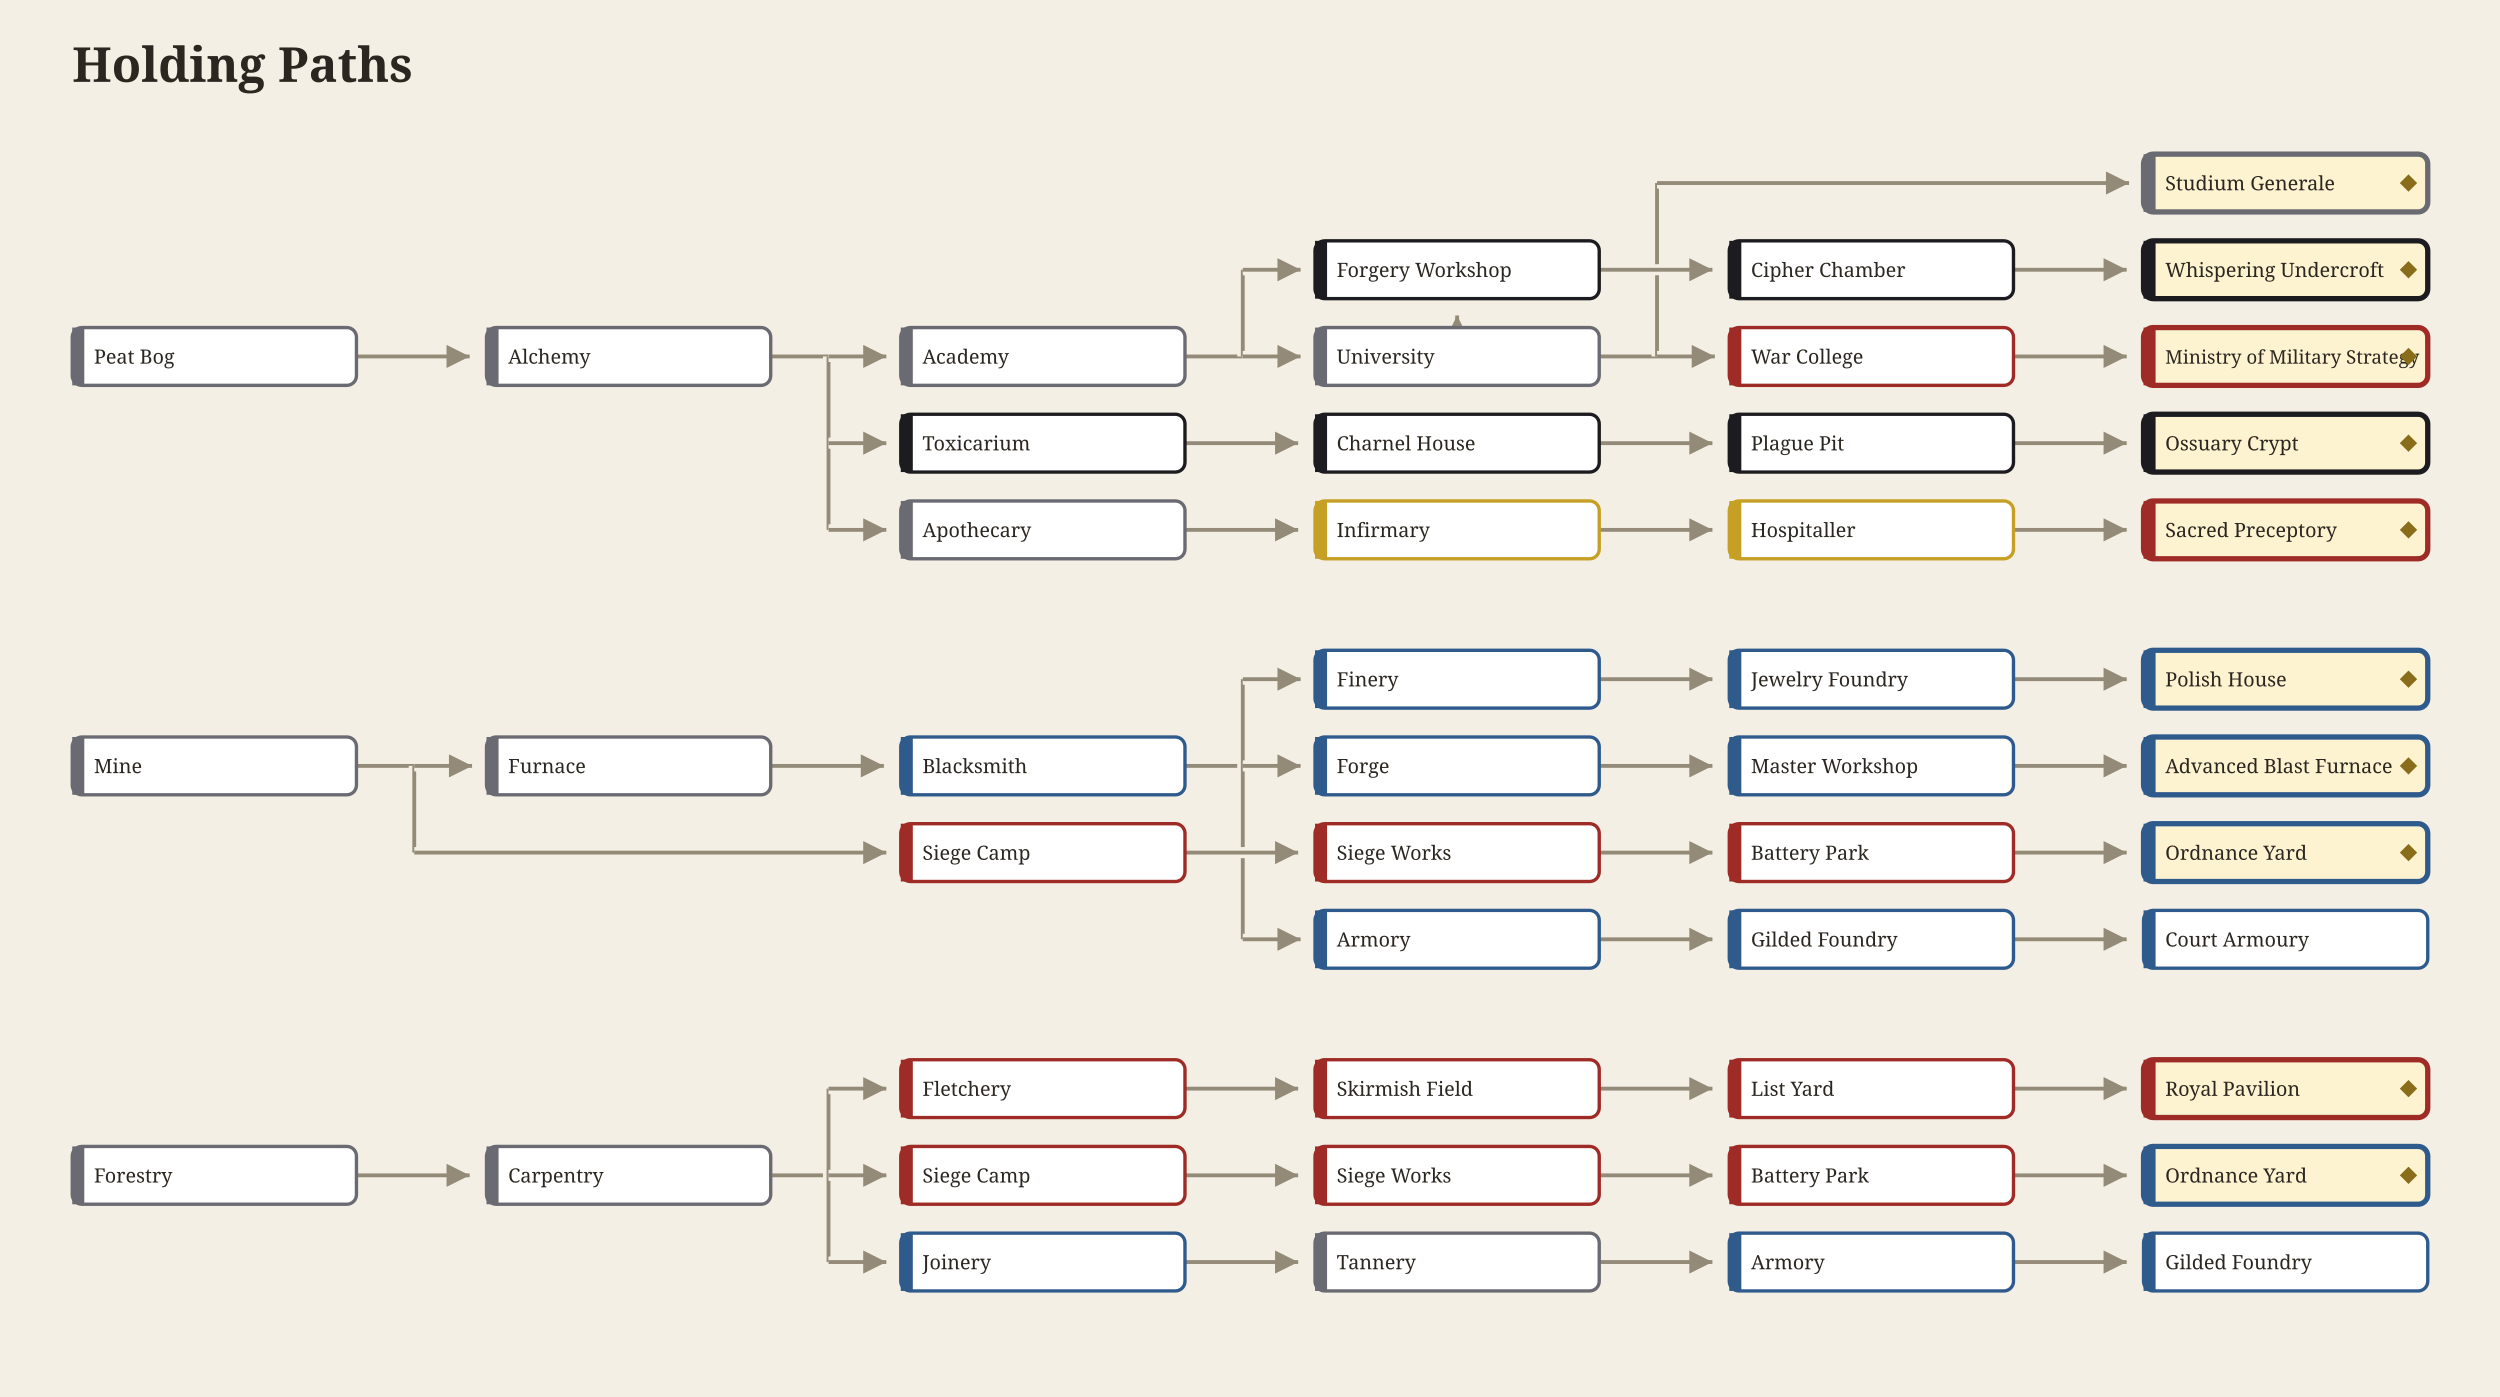
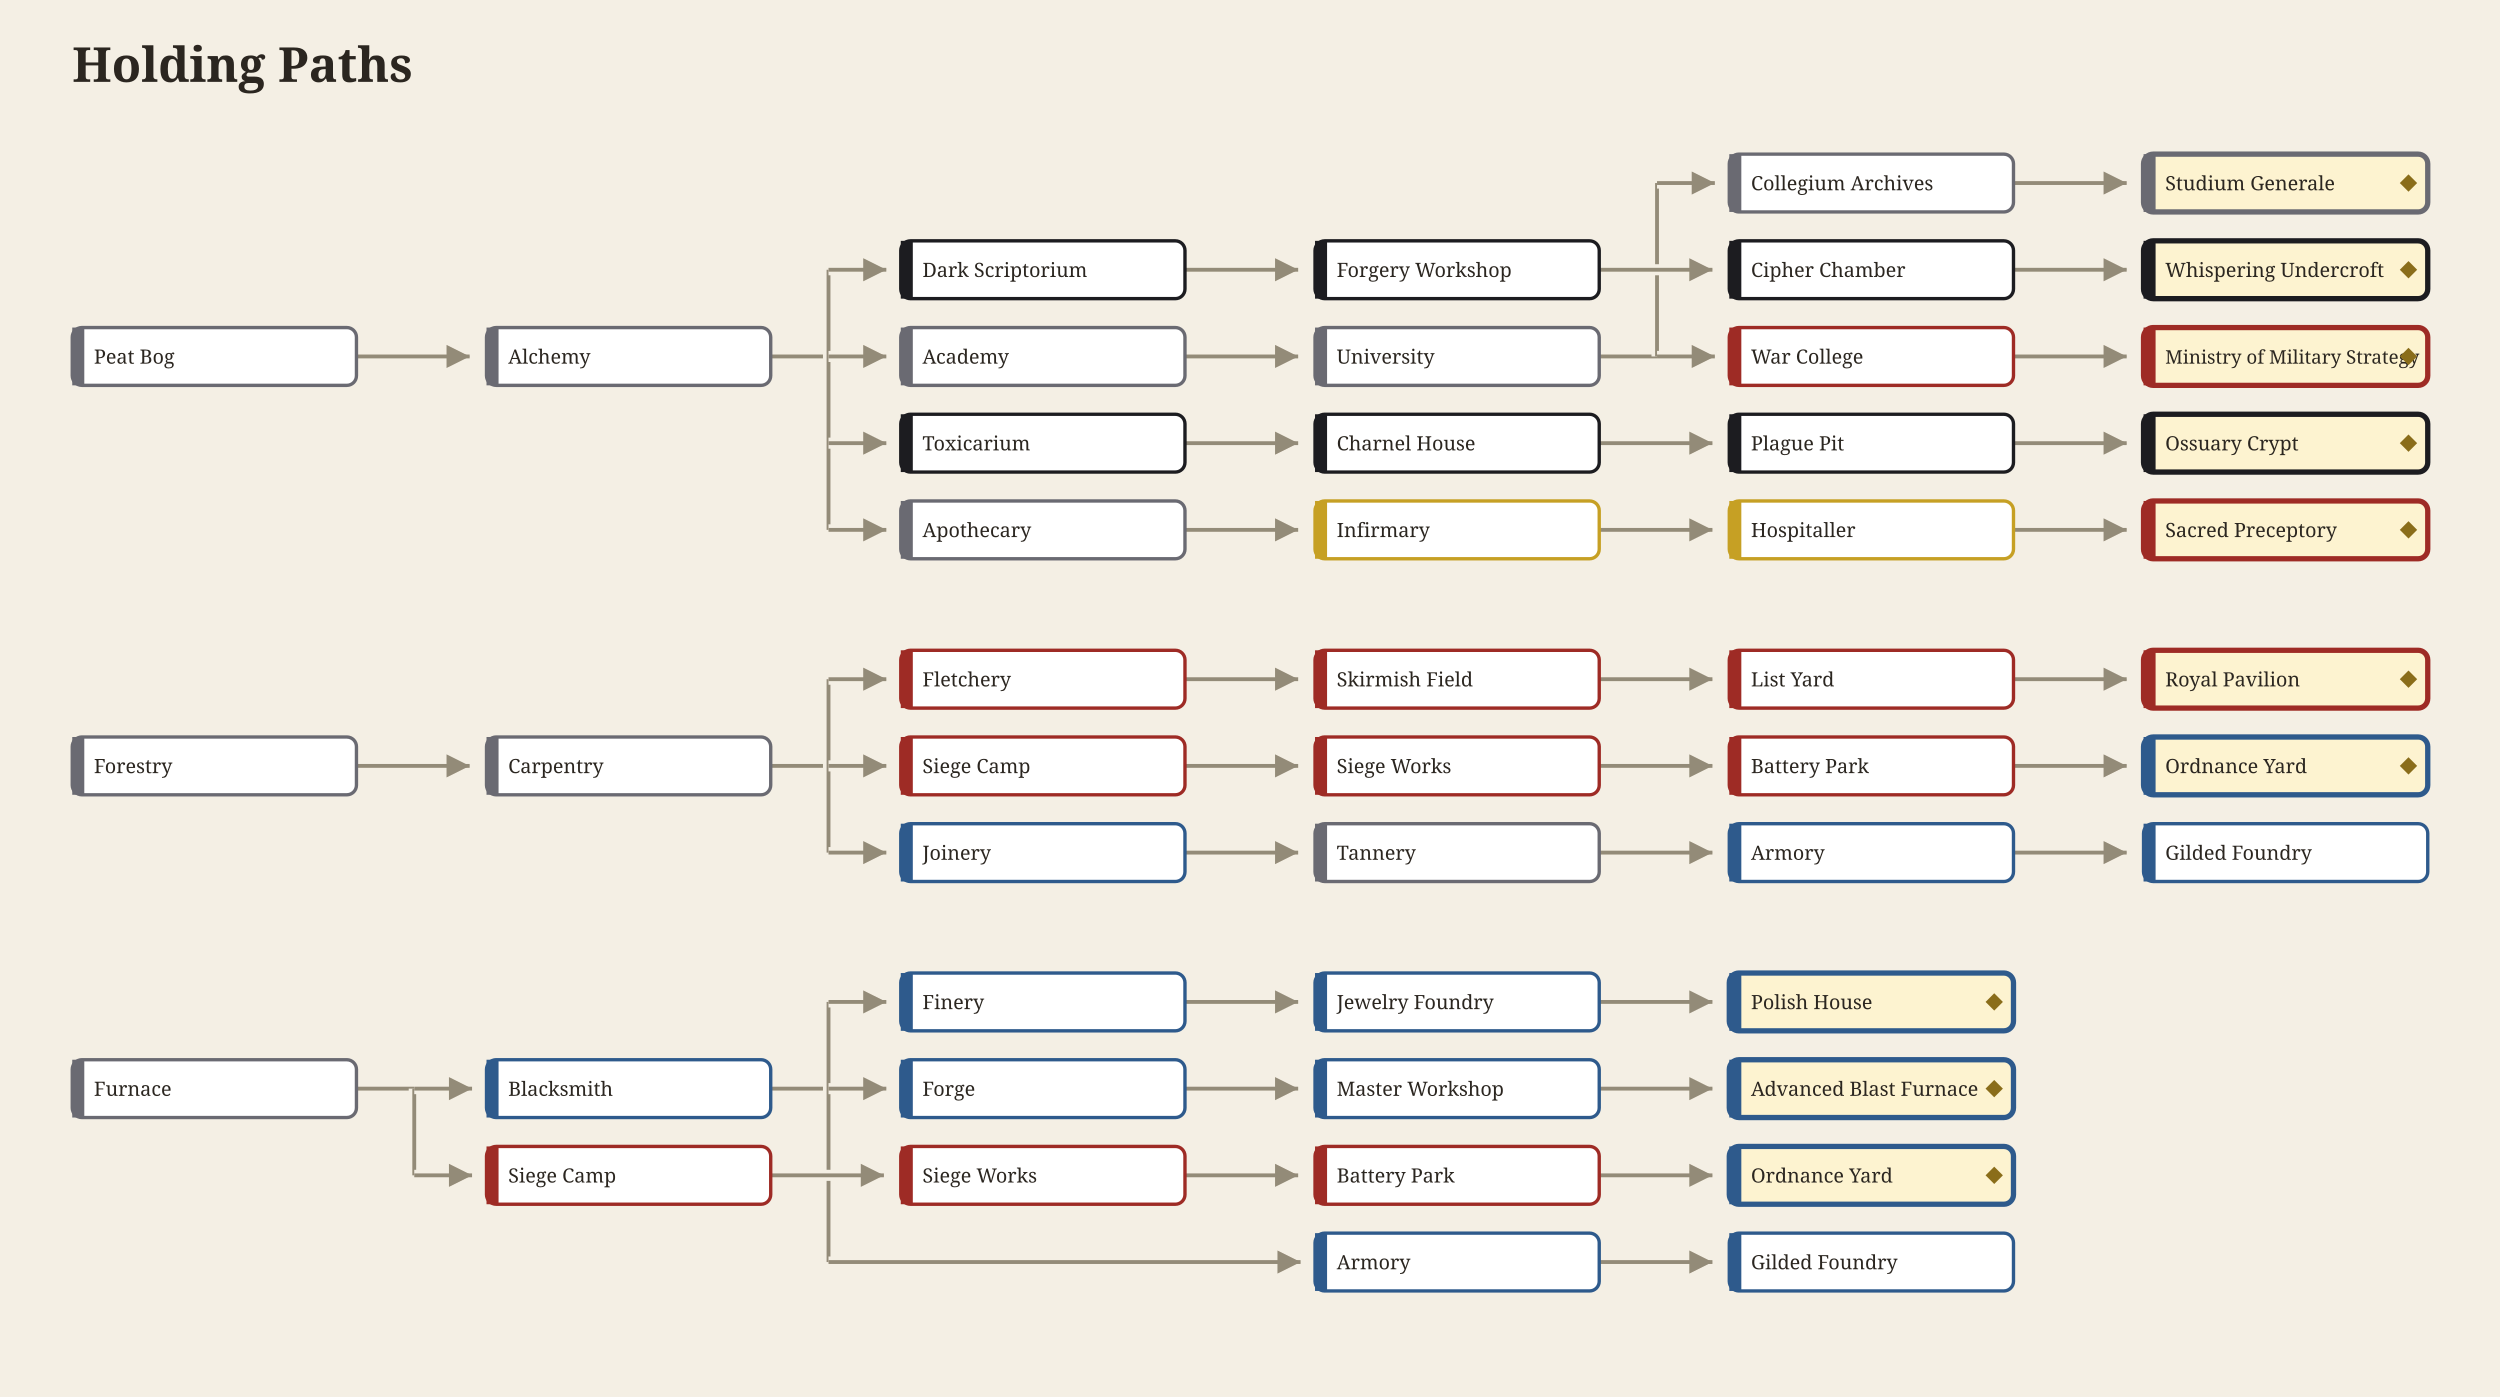
<svg xmlns="http://www.w3.org/2000/svg" width="1038" height="580" viewBox="0 0 1038 580" font-family="Georgia, serif">
  <rect width="1038" height="580" fill="#f4efe4" />
  <defs>
    <marker id="arw-2E5A8C" markerWidth="7" markerHeight="7" refX="6" refY="3" orient="auto">
      <path d="M0,0 L6,3 L0,6 Z" fill="#2E5A8C" />
    </marker>
    <marker id="arw-9E2B25" markerWidth="7" markerHeight="7" refX="6" refY="3" orient="auto">
      <path d="M0,0 L6,3 L0,6 Z" fill="#9E2B25" />
    </marker>
    <marker id="arw-1c9c8c" markerWidth="7" markerHeight="7" refX="6" refY="3" orient="auto">
      <path d="M0,0 L6,3 L0,6 Z" fill="#1c9c8c" />
    </marker>
    <marker id="arw-C6A024" markerWidth="7" markerHeight="7" refX="6" refY="3" orient="auto">
      <path d="M0,0 L6,3 L0,6 Z" fill="#C6A024" />
    </marker>
    <marker id="arw-6A3D8F" markerWidth="7" markerHeight="7" refX="6" refY="3" orient="auto">
      <path d="M0,0 L6,3 L0,6 Z" fill="#6A3D8F" />
    </marker>
    <marker id="arw-CC6A1A" markerWidth="7" markerHeight="7" refX="6" refY="3" orient="auto">
      <path d="M0,0 L6,3 L0,6 Z" fill="#CC6A1A" />
    </marker>
    <marker id="arw-3a7d3a" markerWidth="7" markerHeight="7" refX="6" refY="3" orient="auto">
      <path d="M0,0 L6,3 L0,6 Z" fill="#3a7d3a" />
    </marker>
    <marker id="arw-b5347a" markerWidth="7" markerHeight="7" refX="6" refY="3" orient="auto">
      <path d="M0,0 L6,3 L0,6 Z" fill="#b5347a" />
    </marker>
    <marker id="arw-2b6f9e" markerWidth="7" markerHeight="7" refX="6" refY="3" orient="auto">
      <path d="M0,0 L6,3 L0,6 Z" fill="#2b6f9e" />
    </marker>
    <marker id="arw-8a6d1a" markerWidth="7" markerHeight="7" refX="6" refY="3" orient="auto">
      <path d="M0,0 L6,3 L0,6 Z" fill="#8a6d1a" />
    </marker>
    <marker id="arw-5f5647" markerWidth="7" markerHeight="7" refX="6" refY="3" orient="auto">
      <path d="M0,0 L6,3 L0,6 Z" fill="#5f5647" />
    </marker>
    <marker id="arw-7a2ea0" markerWidth="7" markerHeight="7" refX="6" refY="3" orient="auto">
      <path d="M0,0 L6,3 L0,6 Z" fill="#7a2ea0" />
    </marker>
    <marker id="arw-0f8a7e" markerWidth="7" markerHeight="7" refX="6" refY="3" orient="auto">
      <path d="M0,0 L6,3 L0,6 Z" fill="#0f8a7e" />
    </marker>
    <marker id="arw-a83232" markerWidth="7" markerHeight="7" refX="6" refY="3" orient="auto">
      <path d="M0,0 L6,3 L0,6 Z" fill="#a83232" />
    </marker>
    <marker id="arw-8f8672" markerWidth="7" markerHeight="7" refX="6" refY="3" orient="auto">
      <path d="M0,0 L6,3 L0,6 Z" fill="#8f8672" />
    </marker>
  </defs>
  <text x="30" y="34" font-size="20" font-weight="bold" fill="#2b2620">Holding Paths</text>
  <path d="M148,148 L195,148" fill="none" stroke="#f4efe4" stroke-width="4.6" opacity="1" />
  <path d="M148,148 L195,148" fill="none" stroke="#8f8672" stroke-width="1.6" opacity="0.95" marker-end="url(#arw-8f8672)" />
  <path d="M320,148 L344,148" fill="none" stroke="#f4efe4" stroke-width="4.6" opacity="1" />
  <path d="M320,148 L344,148" fill="none" stroke="#8f8672" stroke-width="1.6" opacity="0.95" />
-   <path d="M344,148 L344,220" fill="none" stroke="#f4efe4" stroke-width="4.6" opacity="1" />
-   <path d="M344,148 L344,220" fill="none" stroke="#8f8672" stroke-width="1.6" opacity="0.95" />
+   <path d="M344,112 L344,220" fill="none" stroke="#f4efe4" stroke-width="4.6" opacity="1" />
+   <path d="M344,112 L344,220" fill="none" stroke="#8f8672" stroke-width="1.6" opacity="0.95" />
  <path d="M344,148 L368,148" fill="none" stroke="#f4efe4" stroke-width="4.6" opacity="1" />
  <path d="M344,148 L368,148" fill="none" stroke="#8f8672" stroke-width="1.6" opacity="0.95" marker-end="url(#arw-8f8672)" />
  <path d="M344,220 L368,220" fill="none" stroke="#f4efe4" stroke-width="4.6" opacity="1" />
  <path d="M344,220 L368,220" fill="none" stroke="#8f8672" stroke-width="1.6" opacity="0.95" marker-end="url(#arw-8f8672)" />
+   <path d="M344,112 L368,112" fill="none" stroke="#f4efe4" stroke-width="4.6" opacity="1" />
+   <path d="M344,112 L368,112" fill="none" stroke="#8f8672" stroke-width="1.6" opacity="0.95" marker-end="url(#arw-8f8672)" />
  <path d="M344,184 L368,184" fill="none" stroke="#f4efe4" stroke-width="4.6" opacity="1" />
  <path d="M344,184 L368,184" fill="none" stroke="#8f8672" stroke-width="1.6" opacity="0.95" marker-end="url(#arw-8f8672)" />
-   <path d="M492,148 L516,148" fill="none" stroke="#f4efe4" stroke-width="4.6" opacity="1" />
-   <path d="M492,148 L516,148" fill="none" stroke="#8f8672" stroke-width="1.6" opacity="0.95" />
-   <path d="M516,112 L516,148" fill="none" stroke="#f4efe4" stroke-width="4.6" opacity="1" />
-   <path d="M516,112 L516,148" fill="none" stroke="#8f8672" stroke-width="1.6" opacity="0.95" />
-   <path d="M516,148 L540,148" fill="none" stroke="#f4efe4" stroke-width="4.6" opacity="1" />
-   <path d="M516,148 L540,148" fill="none" stroke="#8f8672" stroke-width="1.6" opacity="0.95" marker-end="url(#arw-8f8672)" />
-   <path d="M516,112 L540,112" fill="none" stroke="#f4efe4" stroke-width="4.6" opacity="1" />
-   <path d="M516,112 L540,112" fill="none" stroke="#8f8672" stroke-width="1.6" opacity="0.95" marker-end="url(#arw-8f8672)" />
+   <path d="M492,148 L539,148" fill="none" stroke="#f4efe4" stroke-width="4.6" opacity="1" />
+   <path d="M492,148 L539,148" fill="none" stroke="#8f8672" stroke-width="1.6" opacity="0.95" marker-end="url(#arw-8f8672)" />
  <path d="M492,184 L539,184" fill="none" stroke="#f4efe4" stroke-width="4.6" opacity="1" />
  <path d="M492,184 L539,184" fill="none" stroke="#8f8672" stroke-width="1.6" opacity="0.95" marker-end="url(#arw-8f8672)" />
  <path d="M492,220 L539,220" fill="none" stroke="#f4efe4" stroke-width="4.6" opacity="1" />
  <path d="M492,220 L539,220" fill="none" stroke="#8f8672" stroke-width="1.6" opacity="0.95" marker-end="url(#arw-8f8672)" />
+   <path d="M492,112 L539,112" fill="none" stroke="#f4efe4" stroke-width="4.6" opacity="1" />
+   <path d="M492,112 L539,112" fill="none" stroke="#8f8672" stroke-width="1.6" opacity="0.95" marker-end="url(#arw-8f8672)" />
  <path d="M664,148 L688,148" fill="none" stroke="#f4efe4" stroke-width="4.6" opacity="1" />
  <path d="M664,148 L688,148" fill="none" stroke="#8f8672" stroke-width="1.6" opacity="0.95" />
  <path d="M688,76 L688,148" fill="none" stroke="#f4efe4" stroke-width="4.6" opacity="1" />
  <path d="M688,76 L688,148" fill="none" stroke="#8f8672" stroke-width="1.6" opacity="0.95" />
+   <path d="M688,76 L712,76" fill="none" stroke="#f4efe4" stroke-width="4.6" opacity="1" />
+   <path d="M688,76 L712,76" fill="none" stroke="#8f8672" stroke-width="1.6" opacity="0.95" marker-end="url(#arw-8f8672)" />
  <path d="M688,148 L712,148" fill="none" stroke="#f4efe4" stroke-width="4.6" opacity="1" />
  <path d="M688,148 L712,148" fill="none" stroke="#8f8672" stroke-width="1.6" opacity="0.95" marker-end="url(#arw-8f8672)" />
-   <path d="M688,76 L884,76" fill="none" stroke="#f4efe4" stroke-width="4.6" opacity="1" />
-   <path d="M688,76 L884,76" fill="none" stroke="#8f8672" stroke-width="1.6" opacity="0.95" marker-end="url(#arw-8f8672)" />
  <path d="M664,184 L711,184" fill="none" stroke="#f4efe4" stroke-width="4.6" opacity="1" />
  <path d="M664,184 L711,184" fill="none" stroke="#8f8672" stroke-width="1.6" opacity="0.95" marker-end="url(#arw-8f8672)" />
  <path d="M664,220 L711,220" fill="none" stroke="#f4efe4" stroke-width="4.6" opacity="1" />
  <path d="M664,220 L711,220" fill="none" stroke="#8f8672" stroke-width="1.6" opacity="0.95" marker-end="url(#arw-8f8672)" />
  <path d="M664,112 L711,112" fill="none" stroke="#f4efe4" stroke-width="4.6" opacity="1" />
  <path d="M664,112 L711,112" fill="none" stroke="#8f8672" stroke-width="1.6" opacity="0.95" marker-end="url(#arw-8f8672)" />
  <path d="M836,148 L883,148" fill="none" stroke="#f4efe4" stroke-width="4.6" opacity="1" />
  <path d="M836,148 L883,148" fill="none" stroke="#8f8672" stroke-width="1.6" opacity="0.95" marker-end="url(#arw-8f8672)" />
  <path d="M836,184 L883,184" fill="none" stroke="#f4efe4" stroke-width="4.6" opacity="1" />
  <path d="M836,184 L883,184" fill="none" stroke="#8f8672" stroke-width="1.6" opacity="0.95" marker-end="url(#arw-8f8672)" />
  <path d="M836,220 L883,220" fill="none" stroke="#f4efe4" stroke-width="4.6" opacity="1" />
  <path d="M836,220 L883,220" fill="none" stroke="#8f8672" stroke-width="1.6" opacity="0.95" marker-end="url(#arw-8f8672)" />
+   <path d="M836,76 L883,76" fill="none" stroke="#f4efe4" stroke-width="4.6" opacity="1" />
+   <path d="M836,76 L883,76" fill="none" stroke="#8f8672" stroke-width="1.6" opacity="0.95" marker-end="url(#arw-8f8672)" />
  <path d="M836,112 L883,112" fill="none" stroke="#f4efe4" stroke-width="4.6" opacity="1" />
  <path d="M836,112 L883,112" fill="none" stroke="#8f8672" stroke-width="1.6" opacity="0.95" marker-end="url(#arw-8f8672)" />
-   <path d="M605,136 L605,131" fill="none" stroke="#f4efe4" stroke-width="4.6" opacity="1" />
-   <path d="M605,136 L605,131" fill="none" stroke="#8f8672" stroke-width="1.6" opacity="0.95" marker-end="url(#arw-8f8672)" />
  <rect x="30" y="136" width="118" height="24" rx="4" fill="#ffffff" stroke="#6a6a72" stroke-width="1.4" />
  <rect x="30" y="136" width="5" height="24" fill="#6a6a72" />
  <text x="39" y="151" font-size="8.2" fill="#2b2620">Peat Bog</text>
  <rect x="202" y="136" width="118" height="24" rx="4" fill="#ffffff" stroke="#6a6a72" stroke-width="1.4" />
  <rect x="202" y="136" width="5" height="24" fill="#6a6a72" />
  <text x="211" y="151" font-size="8.2" fill="#2b2620">Alchemy</text>
  <rect x="374" y="136" width="118" height="24" rx="4" fill="#ffffff" stroke="#6a6a72" stroke-width="1.4" />
  <rect x="374" y="136" width="5" height="24" fill="#6a6a72" />
  <text x="383" y="151" font-size="8.2" fill="#2b2620">Academy</text>
  <rect x="374" y="172" width="118" height="24" rx="4" fill="#ffffff" stroke="#1c1c20" stroke-width="1.4" />
  <rect x="374" y="172" width="5" height="24" fill="#1c1c20" />
  <text x="383" y="187" font-size="8.2" fill="#2b2620">Toxicarium</text>
  <rect x="374" y="208" width="118" height="24" rx="4" fill="#ffffff" stroke="#6a6a72" stroke-width="1.4" />
  <rect x="374" y="208" width="5" height="24" fill="#6a6a72" />
  <text x="383" y="223" font-size="8.2" fill="#2b2620">Apothecary</text>
+   <rect x="374" y="100" width="118" height="24" rx="4" fill="#ffffff" stroke="#1c1c20" stroke-width="1.4" />
+   <rect x="374" y="100" width="5" height="24" fill="#1c1c20" />
+   <text x="383" y="115" font-size="8.2" fill="#2b2620">Dark Scriptorium</text>
  <rect x="546" y="136" width="118" height="24" rx="4" fill="#ffffff" stroke="#6a6a72" stroke-width="1.4" />
  <rect x="546" y="136" width="5" height="24" fill="#6a6a72" />
  <text x="555" y="151" font-size="8.2" fill="#2b2620">University</text>
  <rect x="546" y="172" width="118" height="24" rx="4" fill="#ffffff" stroke="#1c1c20" stroke-width="1.4" />
  <rect x="546" y="172" width="5" height="24" fill="#1c1c20" />
  <text x="555" y="187" font-size="8.2" fill="#2b2620">Charnel House</text>
  <rect x="546" y="208" width="118" height="24" rx="4" fill="#ffffff" stroke="#C6A024" stroke-width="1.4" />
  <rect x="546" y="208" width="5" height="24" fill="#C6A024" />
  <text x="555" y="223" font-size="8.2" fill="#2b2620">Infirmary</text>
  <rect x="546" y="100" width="118" height="24" rx="4" fill="#ffffff" stroke="#1c1c20" stroke-width="1.4" />
  <rect x="546" y="100" width="5" height="24" fill="#1c1c20" />
  <text x="555" y="115" font-size="8.2" fill="#2b2620">Forgery Workshop</text>
  <rect x="718" y="136" width="118" height="24" rx="4" fill="#ffffff" stroke="#9E2B25" stroke-width="1.4" />
  <rect x="718" y="136" width="5" height="24" fill="#9E2B25" />
  <text x="727" y="151" font-size="8.2" fill="#2b2620">War College</text>
  <rect x="718" y="172" width="118" height="24" rx="4" fill="#ffffff" stroke="#1c1c20" stroke-width="1.4" />
  <rect x="718" y="172" width="5" height="24" fill="#1c1c20" />
  <text x="727" y="187" font-size="8.2" fill="#2b2620">Plague Pit</text>
  <rect x="718" y="208" width="118" height="24" rx="4" fill="#ffffff" stroke="#C6A024" stroke-width="1.4" />
  <rect x="718" y="208" width="5" height="24" fill="#C6A024" />
  <text x="727" y="223" font-size="8.2" fill="#2b2620">Hospitaller</text>
+   <rect x="718" y="64" width="118" height="24" rx="4" fill="#ffffff" stroke="#6a6a72" stroke-width="1.4" />
+   <rect x="718" y="64" width="5" height="24" fill="#6a6a72" />
+   <text x="727" y="79" font-size="8.2" fill="#2b2620">Collegium Archives</text>
  <rect x="718" y="100" width="118" height="24" rx="4" fill="#ffffff" stroke="#1c1c20" stroke-width="1.4" />
  <rect x="718" y="100" width="5" height="24" fill="#1c1c20" />
  <text x="727" y="115" font-size="8.2" fill="#2b2620">Cipher Chamber</text>
  <rect x="890" y="136" width="118" height="24" rx="4" fill="#fdf3d0" stroke="#9E2B25" stroke-width="2.2" />
  <rect x="890" y="136" width="5" height="24" fill="#9E2B25" />
  <text x="899" y="151" font-size="7.8" fill="#2b2620">Ministry of Military Strategy</text>
  <polygon points="1000.0,144.4 1003.6,148.0 1000.0,151.6 996.4,148.0" fill="#8a6d1a" />
  <rect x="890" y="172" width="118" height="24" rx="4" fill="#fdf3d0" stroke="#1c1c20" stroke-width="2.2" />
  <rect x="890" y="172" width="5" height="24" fill="#1c1c20" />
  <text x="899" y="187" font-size="8.2" fill="#2b2620">Ossuary Crypt</text>
  <polygon points="1000.0,180.4 1003.6,184.0 1000.0,187.6 996.4,184.0" fill="#8a6d1a" />
  <rect x="890" y="208" width="118" height="24" rx="4" fill="#fdf3d0" stroke="#9E2B25" stroke-width="2.2" />
  <rect x="890" y="208" width="5" height="24" fill="#9E2B25" />
  <text x="899" y="223" font-size="8.2" fill="#2b2620">Sacred Preceptory</text>
  <polygon points="1000.0,216.4 1003.6,220.0 1000.0,223.6 996.4,220.0" fill="#8a6d1a" />
  <rect x="890" y="64" width="118" height="24" rx="4" fill="#fdf3d0" stroke="#6a6a72" stroke-width="2.2" />
  <rect x="890" y="64" width="5" height="24" fill="#6a6a72" />
  <text x="899" y="79" font-size="8.2" fill="#2b2620">Studium Generale</text>
  <polygon points="1000.0,72.4 1003.6,76.0 1000.0,79.6 996.4,76.0" fill="#8a6d1a" />
  <rect x="890" y="100" width="118" height="24" rx="4" fill="#fdf3d0" stroke="#1c1c20" stroke-width="2.2" />
  <rect x="890" y="100" width="5" height="24" fill="#1c1c20" />
  <text x="899" y="115" font-size="8.2" fill="#2b2620">Whispering Undercroft</text>
  <polygon points="1000.0,108.4 1003.6,112.0 1000.0,115.6 996.4,112.0" fill="#8a6d1a" />
-   <path d="M148,318 L172,318" fill="none" stroke="#f4efe4" stroke-width="4.6" opacity="1" />
-   <path d="M148,318 L172,318" fill="none" stroke="#8f8672" stroke-width="1.6" opacity="0.95" />
-   <path d="M172,318 L172,354" fill="none" stroke="#f4efe4" stroke-width="4.6" opacity="1" />
-   <path d="M172,318 L172,354" fill="none" stroke="#8f8672" stroke-width="1.6" opacity="0.95" />
-   <path d="M172,318 L196,318" fill="none" stroke="#f4efe4" stroke-width="4.6" opacity="1" />
-   <path d="M172,318 L196,318" fill="none" stroke="#8f8672" stroke-width="1.6" opacity="0.95" marker-end="url(#arw-8f8672)" />
-   <path d="M172,354 L368,354" fill="none" stroke="#f4efe4" stroke-width="4.6" opacity="1" />
-   <path d="M172,354 L368,354" fill="none" stroke="#8f8672" stroke-width="1.6" opacity="0.95" marker-end="url(#arw-8f8672)" />
-   <path d="M320,318 L367,318" fill="none" stroke="#f4efe4" stroke-width="4.6" opacity="1" />
-   <path d="M320,318 L367,318" fill="none" stroke="#8f8672" stroke-width="1.6" opacity="0.95" marker-end="url(#arw-8f8672)" />
-   <path d="M492,318 L516,318" fill="none" stroke="#f4efe4" stroke-width="4.6" opacity="1" />
-   <path d="M492,318 L516,318" fill="none" stroke="#8f8672" stroke-width="1.6" opacity="0.95" />
-   <path d="M516,282 L516,390" fill="none" stroke="#f4efe4" stroke-width="4.6" opacity="1" />
-   <path d="M516,282 L516,390" fill="none" stroke="#8f8672" stroke-width="1.6" opacity="0.95" />
-   <path d="M516,282 L540,282" fill="none" stroke="#f4efe4" stroke-width="4.6" opacity="1" />
-   <path d="M516,282 L540,282" fill="none" stroke="#8f8672" stroke-width="1.6" opacity="0.95" marker-end="url(#arw-8f8672)" />
-   <path d="M516,390 L540,390" fill="none" stroke="#f4efe4" stroke-width="4.6" opacity="1" />
-   <path d="M516,390 L540,390" fill="none" stroke="#8f8672" stroke-width="1.6" opacity="0.95" marker-end="url(#arw-8f8672)" />
-   <path d="M516,318 L540,318" fill="none" stroke="#f4efe4" stroke-width="4.6" opacity="1" />
-   <path d="M516,318 L540,318" fill="none" stroke="#8f8672" stroke-width="1.6" opacity="0.95" marker-end="url(#arw-8f8672)" />
+   <path d="M148,318 L195,318" fill="none" stroke="#f4efe4" stroke-width="4.6" opacity="1" />
+   <path d="M148,318 L195,318" fill="none" stroke="#8f8672" stroke-width="1.6" opacity="0.95" marker-end="url(#arw-8f8672)" />
+   <path d="M320,318 L344,318" fill="none" stroke="#f4efe4" stroke-width="4.6" opacity="1" />
+   <path d="M320,318 L344,318" fill="none" stroke="#8f8672" stroke-width="1.6" opacity="0.95" />
+   <path d="M344,282 L344,354" fill="none" stroke="#f4efe4" stroke-width="4.6" opacity="1" />
+   <path d="M344,282 L344,354" fill="none" stroke="#8f8672" stroke-width="1.6" opacity="0.95" />
+   <path d="M344,282 L368,282" fill="none" stroke="#f4efe4" stroke-width="4.6" opacity="1" />
+   <path d="M344,282 L368,282" fill="none" stroke="#8f8672" stroke-width="1.6" opacity="0.95" marker-end="url(#arw-8f8672)" />
+   <path d="M344,354 L368,354" fill="none" stroke="#f4efe4" stroke-width="4.6" opacity="1" />
+   <path d="M344,354 L368,354" fill="none" stroke="#8f8672" stroke-width="1.6" opacity="0.95" marker-end="url(#arw-8f8672)" />
+   <path d="M344,318 L368,318" fill="none" stroke="#f4efe4" stroke-width="4.6" opacity="1" />
+   <path d="M344,318 L368,318" fill="none" stroke="#8f8672" stroke-width="1.6" opacity="0.95" marker-end="url(#arw-8f8672)" />
+   <path d="M492,318 L539,318" fill="none" stroke="#f4efe4" stroke-width="4.6" opacity="1" />
+   <path d="M492,318 L539,318" fill="none" stroke="#8f8672" stroke-width="1.6" opacity="0.95" marker-end="url(#arw-8f8672)" />
  <path d="M492,354 L539,354" fill="none" stroke="#f4efe4" stroke-width="4.6" opacity="1" />
  <path d="M492,354 L539,354" fill="none" stroke="#8f8672" stroke-width="1.6" opacity="0.95" marker-end="url(#arw-8f8672)" />
+   <path d="M492,282 L539,282" fill="none" stroke="#f4efe4" stroke-width="4.6" opacity="1" />
+   <path d="M492,282 L539,282" fill="none" stroke="#8f8672" stroke-width="1.6" opacity="0.95" marker-end="url(#arw-8f8672)" />
  <path d="M664,318 L711,318" fill="none" stroke="#f4efe4" stroke-width="4.6" opacity="1" />
  <path d="M664,318 L711,318" fill="none" stroke="#8f8672" stroke-width="1.6" opacity="0.95" marker-end="url(#arw-8f8672)" />
  <path d="M664,354 L711,354" fill="none" stroke="#f4efe4" stroke-width="4.6" opacity="1" />
  <path d="M664,354 L711,354" fill="none" stroke="#8f8672" stroke-width="1.6" opacity="0.95" marker-end="url(#arw-8f8672)" />
-   <path d="M664,390 L711,390" fill="none" stroke="#f4efe4" stroke-width="4.6" opacity="1" />
-   <path d="M664,390 L711,390" fill="none" stroke="#8f8672" stroke-width="1.6" opacity="0.95" marker-end="url(#arw-8f8672)" />
  <path d="M664,282 L711,282" fill="none" stroke="#f4efe4" stroke-width="4.6" opacity="1" />
  <path d="M664,282 L711,282" fill="none" stroke="#8f8672" stroke-width="1.6" opacity="0.95" marker-end="url(#arw-8f8672)" />
  <path d="M836,318 L883,318" fill="none" stroke="#f4efe4" stroke-width="4.6" opacity="1" />
  <path d="M836,318 L883,318" fill="none" stroke="#8f8672" stroke-width="1.6" opacity="0.95" marker-end="url(#arw-8f8672)" />
  <path d="M836,354 L883,354" fill="none" stroke="#f4efe4" stroke-width="4.6" opacity="1" />
  <path d="M836,354 L883,354" fill="none" stroke="#8f8672" stroke-width="1.6" opacity="0.95" marker-end="url(#arw-8f8672)" />
-   <path d="M836,390 L883,390" fill="none" stroke="#f4efe4" stroke-width="4.6" opacity="1" />
-   <path d="M836,390 L883,390" fill="none" stroke="#8f8672" stroke-width="1.6" opacity="0.95" marker-end="url(#arw-8f8672)" />
  <path d="M836,282 L883,282" fill="none" stroke="#f4efe4" stroke-width="4.6" opacity="1" />
  <path d="M836,282 L883,282" fill="none" stroke="#8f8672" stroke-width="1.6" opacity="0.95" marker-end="url(#arw-8f8672)" />
  <rect x="30" y="306" width="118" height="24" rx="4" fill="#ffffff" stroke="#6a6a72" stroke-width="1.4" />
  <rect x="30" y="306" width="5" height="24" fill="#6a6a72" />
-   <text x="39" y="321" font-size="8.2" fill="#2b2620">Mine</text>
+   <text x="39" y="321" font-size="8.2" fill="#2b2620">Forestry</text>
  <rect x="202" y="306" width="118" height="24" rx="4" fill="#ffffff" stroke="#6a6a72" stroke-width="1.4" />
  <rect x="202" y="306" width="5" height="24" fill="#6a6a72" />
-   <text x="211" y="321" font-size="8.2" fill="#2b2620">Furnace</text>
-   <rect x="374" y="306" width="118" height="24" rx="4" fill="#ffffff" stroke="#2E5A8C" stroke-width="1.4" />
-   <rect x="374" y="306" width="5" height="24" fill="#2E5A8C" />
-   <text x="383" y="321" font-size="8.2" fill="#2b2620">Blacksmith</text>
-   <rect x="374" y="342" width="118" height="24" rx="4" fill="#ffffff" stroke="#9E2B25" stroke-width="1.4" />
-   <rect x="374" y="342" width="5" height="24" fill="#9E2B25" />
-   <text x="383" y="357" font-size="8.2" fill="#2b2620">Siege Camp</text>
-   <rect x="546" y="306" width="118" height="24" rx="4" fill="#ffffff" stroke="#2E5A8C" stroke-width="1.4" />
-   <rect x="546" y="306" width="5" height="24" fill="#2E5A8C" />
-   <text x="555" y="321" font-size="8.2" fill="#2b2620">Forge</text>
-   <rect x="546" y="342" width="118" height="24" rx="4" fill="#ffffff" stroke="#9E2B25" stroke-width="1.4" />
-   <rect x="546" y="342" width="5" height="24" fill="#9E2B25" />
-   <text x="555" y="357" font-size="8.2" fill="#2b2620">Siege Works</text>
-   <rect x="546" y="378" width="118" height="24" rx="4" fill="#ffffff" stroke="#2E5A8C" stroke-width="1.4" />
-   <rect x="546" y="378" width="5" height="24" fill="#2E5A8C" />
-   <text x="555" y="393" font-size="8.2" fill="#2b2620">Armory</text>
-   <rect x="546" y="270" width="118" height="24" rx="4" fill="#ffffff" stroke="#2E5A8C" stroke-width="1.4" />
-   <rect x="546" y="270" width="5" height="24" fill="#2E5A8C" />
-   <text x="555" y="285" font-size="8.2" fill="#2b2620">Finery</text>
-   <rect x="718" y="306" width="118" height="24" rx="4" fill="#ffffff" stroke="#2E5A8C" stroke-width="1.4" />
-   <rect x="718" y="306" width="5" height="24" fill="#2E5A8C" />
-   <text x="727" y="321" font-size="8.2" fill="#2b2620">Master Workshop</text>
-   <rect x="718" y="342" width="118" height="24" rx="4" fill="#ffffff" stroke="#9E2B25" stroke-width="1.4" />
-   <rect x="718" y="342" width="5" height="24" fill="#9E2B25" />
-   <text x="727" y="357" font-size="8.2" fill="#2b2620">Battery Park</text>
-   <rect x="718" y="378" width="118" height="24" rx="4" fill="#ffffff" stroke="#2E5A8C" stroke-width="1.4" />
-   <rect x="718" y="378" width="5" height="24" fill="#2E5A8C" />
-   <text x="727" y="393" font-size="8.2" fill="#2b2620">Gilded Foundry</text>
-   <rect x="718" y="270" width="118" height="24" rx="4" fill="#ffffff" stroke="#2E5A8C" stroke-width="1.4" />
-   <rect x="718" y="270" width="5" height="24" fill="#2E5A8C" />
-   <text x="727" y="285" font-size="8.2" fill="#2b2620">Jewelry Foundry</text>
+   <text x="211" y="321" font-size="8.2" fill="#2b2620">Carpentry</text>
+   <rect x="374" y="306" width="118" height="24" rx="4" fill="#ffffff" stroke="#9E2B25" stroke-width="1.4" />
+   <rect x="374" y="306" width="5" height="24" fill="#9E2B25" />
+   <text x="383" y="321" font-size="8.2" fill="#2b2620">Siege Camp</text>
+   <rect x="374" y="342" width="118" height="24" rx="4" fill="#ffffff" stroke="#2E5A8C" stroke-width="1.4" />
+   <rect x="374" y="342" width="5" height="24" fill="#2E5A8C" />
+   <text x="383" y="357" font-size="8.2" fill="#2b2620">Joinery</text>
+   <rect x="374" y="270" width="118" height="24" rx="4" fill="#ffffff" stroke="#9E2B25" stroke-width="1.4" />
+   <rect x="374" y="270" width="5" height="24" fill="#9E2B25" />
+   <text x="383" y="285" font-size="8.2" fill="#2b2620">Fletchery</text>
+   <rect x="546" y="306" width="118" height="24" rx="4" fill="#ffffff" stroke="#9E2B25" stroke-width="1.4" />
+   <rect x="546" y="306" width="5" height="24" fill="#9E2B25" />
+   <text x="555" y="321" font-size="8.2" fill="#2b2620">Siege Works</text>
+   <rect x="546" y="342" width="118" height="24" rx="4" fill="#ffffff" stroke="#6a6a72" stroke-width="1.4" />
+   <rect x="546" y="342" width="5" height="24" fill="#6a6a72" />
+   <text x="555" y="357" font-size="8.2" fill="#2b2620">Tannery</text>
+   <rect x="546" y="270" width="118" height="24" rx="4" fill="#ffffff" stroke="#9E2B25" stroke-width="1.4" />
+   <rect x="546" y="270" width="5" height="24" fill="#9E2B25" />
+   <text x="555" y="285" font-size="8.2" fill="#2b2620">Skirmish Field</text>
+   <rect x="718" y="306" width="118" height="24" rx="4" fill="#ffffff" stroke="#9E2B25" stroke-width="1.4" />
+   <rect x="718" y="306" width="5" height="24" fill="#9E2B25" />
+   <text x="727" y="321" font-size="8.2" fill="#2b2620">Battery Park</text>
+   <rect x="718" y="342" width="118" height="24" rx="4" fill="#ffffff" stroke="#2E5A8C" stroke-width="1.4" />
+   <rect x="718" y="342" width="5" height="24" fill="#2E5A8C" />
+   <text x="727" y="357" font-size="8.2" fill="#2b2620">Armory</text>
+   <rect x="718" y="270" width="118" height="24" rx="4" fill="#ffffff" stroke="#9E2B25" stroke-width="1.4" />
+   <rect x="718" y="270" width="5" height="24" fill="#9E2B25" />
+   <text x="727" y="285" font-size="8.2" fill="#2b2620">List Yard</text>
  <rect x="890" y="306" width="118" height="24" rx="4" fill="#fdf3d0" stroke="#2E5A8C" stroke-width="2.2" />
  <rect x="890" y="306" width="5" height="24" fill="#2E5A8C" />
-   <text x="899" y="321" font-size="8.2" fill="#2b2620">Advanced Blast Furnace</text>
+   <text x="899" y="321" font-size="8.2" fill="#2b2620">Ordnance Yard</text>
  <polygon points="1000.0,314.4 1003.6,318.0 1000.0,321.6 996.4,318.0" fill="#8a6d1a" />
-   <rect x="890" y="342" width="118" height="24" rx="4" fill="#fdf3d0" stroke="#2E5A8C" stroke-width="2.2" />
+   <rect x="890" y="342" width="118" height="24" rx="4" fill="#ffffff" stroke="#2E5A8C" stroke-width="1.4" />
  <rect x="890" y="342" width="5" height="24" fill="#2E5A8C" />
-   <text x="899" y="357" font-size="8.2" fill="#2b2620">Ordnance Yard</text>
-   <polygon points="1000.0,350.4 1003.6,354.0 1000.0,357.6 996.4,354.0" fill="#8a6d1a" />
-   <rect x="890" y="378" width="118" height="24" rx="4" fill="#ffffff" stroke="#2E5A8C" stroke-width="1.4" />
-   <rect x="890" y="378" width="5" height="24" fill="#2E5A8C" />
-   <text x="899" y="393" font-size="8.2" fill="#2b2620">Court Armoury</text>
-   <rect x="890" y="270" width="118" height="24" rx="4" fill="#fdf3d0" stroke="#2E5A8C" stroke-width="2.2" />
-   <rect x="890" y="270" width="5" height="24" fill="#2E5A8C" />
-   <text x="899" y="285" font-size="8.2" fill="#2b2620">Polish House</text>
+   <text x="899" y="357" font-size="8.2" fill="#2b2620">Gilded Foundry</text>
+   <rect x="890" y="270" width="118" height="24" rx="4" fill="#fdf3d0" stroke="#9E2B25" stroke-width="2.2" />
+   <rect x="890" y="270" width="5" height="24" fill="#9E2B25" />
+   <text x="899" y="285" font-size="8.2" fill="#2b2620">Royal Pavilion</text>
  <polygon points="1000.0,278.4 1003.6,282.0 1000.0,285.6 996.4,282.0" fill="#8a6d1a" />
-   <path d="M148,488 L195,488" fill="none" stroke="#f4efe4" stroke-width="4.6" opacity="1" />
-   <path d="M148,488 L195,488" fill="none" stroke="#8f8672" stroke-width="1.6" opacity="0.95" marker-end="url(#arw-8f8672)" />
-   <path d="M320,488 L344,488" fill="none" stroke="#f4efe4" stroke-width="4.6" opacity="1" />
-   <path d="M320,488 L344,488" fill="none" stroke="#8f8672" stroke-width="1.6" opacity="0.95" />
-   <path d="M344,452 L344,524" fill="none" stroke="#f4efe4" stroke-width="4.6" opacity="1" />
-   <path d="M344,452 L344,524" fill="none" stroke="#8f8672" stroke-width="1.6" opacity="0.95" />
+   <path d="M148,452 L172,452" fill="none" stroke="#f4efe4" stroke-width="4.6" opacity="1" />
+   <path d="M148,452 L172,452" fill="none" stroke="#8f8672" stroke-width="1.6" opacity="0.95" />
+   <path d="M172,452 L172,488" fill="none" stroke="#f4efe4" stroke-width="4.6" opacity="1" />
+   <path d="M172,452 L172,488" fill="none" stroke="#8f8672" stroke-width="1.6" opacity="0.95" />
+   <path d="M172,452 L196,452" fill="none" stroke="#f4efe4" stroke-width="4.6" opacity="1" />
+   <path d="M172,452 L196,452" fill="none" stroke="#8f8672" stroke-width="1.6" opacity="0.95" marker-end="url(#arw-8f8672)" />
+   <path d="M172,488 L196,488" fill="none" stroke="#f4efe4" stroke-width="4.6" opacity="1" />
+   <path d="M172,488 L196,488" fill="none" stroke="#8f8672" stroke-width="1.6" opacity="0.95" marker-end="url(#arw-8f8672)" />
+   <path d="M320,452 L344,452" fill="none" stroke="#f4efe4" stroke-width="4.6" opacity="1" />
+   <path d="M320,452 L344,452" fill="none" stroke="#8f8672" stroke-width="1.6" opacity="0.95" />
+   <path d="M344,416 L344,524" fill="none" stroke="#f4efe4" stroke-width="4.6" opacity="1" />
+   <path d="M344,416 L344,524" fill="none" stroke="#8f8672" stroke-width="1.6" opacity="0.95" />
+   <path d="M344,416 L368,416" fill="none" stroke="#f4efe4" stroke-width="4.6" opacity="1" />
+   <path d="M344,416 L368,416" fill="none" stroke="#8f8672" stroke-width="1.6" opacity="0.95" marker-end="url(#arw-8f8672)" />
+   <path d="M344,524 L540,524" fill="none" stroke="#f4efe4" stroke-width="4.6" opacity="1" />
+   <path d="M344,524 L540,524" fill="none" stroke="#8f8672" stroke-width="1.6" opacity="0.95" marker-end="url(#arw-8f8672)" />
  <path d="M344,452 L368,452" fill="none" stroke="#f4efe4" stroke-width="4.6" opacity="1" />
  <path d="M344,452 L368,452" fill="none" stroke="#8f8672" stroke-width="1.6" opacity="0.95" marker-end="url(#arw-8f8672)" />
-   <path d="M344,524 L368,524" fill="none" stroke="#f4efe4" stroke-width="4.6" opacity="1" />
-   <path d="M344,524 L368,524" fill="none" stroke="#8f8672" stroke-width="1.6" opacity="0.95" marker-end="url(#arw-8f8672)" />
-   <path d="M344,488 L368,488" fill="none" stroke="#f4efe4" stroke-width="4.6" opacity="1" />
-   <path d="M344,488 L368,488" fill="none" stroke="#8f8672" stroke-width="1.6" opacity="0.95" marker-end="url(#arw-8f8672)" />
+   <path d="M320,488 L367,488" fill="none" stroke="#f4efe4" stroke-width="4.6" opacity="1" />
+   <path d="M320,488 L367,488" fill="none" stroke="#8f8672" stroke-width="1.6" opacity="0.95" marker-end="url(#arw-8f8672)" />
+   <path d="M492,452 L539,452" fill="none" stroke="#f4efe4" stroke-width="4.6" opacity="1" />
+   <path d="M492,452 L539,452" fill="none" stroke="#8f8672" stroke-width="1.6" opacity="0.95" marker-end="url(#arw-8f8672)" />
  <path d="M492,488 L539,488" fill="none" stroke="#f4efe4" stroke-width="4.6" opacity="1" />
  <path d="M492,488 L539,488" fill="none" stroke="#8f8672" stroke-width="1.6" opacity="0.95" marker-end="url(#arw-8f8672)" />
-   <path d="M492,524 L539,524" fill="none" stroke="#f4efe4" stroke-width="4.6" opacity="1" />
-   <path d="M492,524 L539,524" fill="none" stroke="#8f8672" stroke-width="1.6" opacity="0.95" marker-end="url(#arw-8f8672)" />
-   <path d="M492,452 L539,452" fill="none" stroke="#f4efe4" stroke-width="4.6" opacity="1" />
-   <path d="M492,452 L539,452" fill="none" stroke="#8f8672" stroke-width="1.6" opacity="0.95" marker-end="url(#arw-8f8672)" />
+   <path d="M492,416 L539,416" fill="none" stroke="#f4efe4" stroke-width="4.6" opacity="1" />
+   <path d="M492,416 L539,416" fill="none" stroke="#8f8672" stroke-width="1.6" opacity="0.95" marker-end="url(#arw-8f8672)" />
+   <path d="M664,452 L711,452" fill="none" stroke="#f4efe4" stroke-width="4.6" opacity="1" />
+   <path d="M664,452 L711,452" fill="none" stroke="#8f8672" stroke-width="1.6" opacity="0.95" marker-end="url(#arw-8f8672)" />
  <path d="M664,488 L711,488" fill="none" stroke="#f4efe4" stroke-width="4.6" opacity="1" />
  <path d="M664,488 L711,488" fill="none" stroke="#8f8672" stroke-width="1.6" opacity="0.95" marker-end="url(#arw-8f8672)" />
  <path d="M664,524 L711,524" fill="none" stroke="#f4efe4" stroke-width="4.6" opacity="1" />
  <path d="M664,524 L711,524" fill="none" stroke="#8f8672" stroke-width="1.6" opacity="0.95" marker-end="url(#arw-8f8672)" />
-   <path d="M664,452 L711,452" fill="none" stroke="#f4efe4" stroke-width="4.6" opacity="1" />
-   <path d="M664,452 L711,452" fill="none" stroke="#8f8672" stroke-width="1.6" opacity="0.95" marker-end="url(#arw-8f8672)" />
-   <path d="M836,488 L883,488" fill="none" stroke="#f4efe4" stroke-width="4.6" opacity="1" />
-   <path d="M836,488 L883,488" fill="none" stroke="#8f8672" stroke-width="1.6" opacity="0.95" marker-end="url(#arw-8f8672)" />
-   <path d="M836,524 L883,524" fill="none" stroke="#f4efe4" stroke-width="4.6" opacity="1" />
-   <path d="M836,524 L883,524" fill="none" stroke="#8f8672" stroke-width="1.6" opacity="0.95" marker-end="url(#arw-8f8672)" />
-   <path d="M836,452 L883,452" fill="none" stroke="#f4efe4" stroke-width="4.6" opacity="1" />
-   <path d="M836,452 L883,452" fill="none" stroke="#8f8672" stroke-width="1.6" opacity="0.95" marker-end="url(#arw-8f8672)" />
-   <rect x="30" y="476" width="118" height="24" rx="4" fill="#ffffff" stroke="#6a6a72" stroke-width="1.4" />
-   <rect x="30" y="476" width="5" height="24" fill="#6a6a72" />
-   <text x="39" y="491" font-size="8.2" fill="#2b2620">Forestry</text>
-   <rect x="202" y="476" width="118" height="24" rx="4" fill="#ffffff" stroke="#6a6a72" stroke-width="1.4" />
-   <rect x="202" y="476" width="5" height="24" fill="#6a6a72" />
-   <text x="211" y="491" font-size="8.2" fill="#2b2620">Carpentry</text>
+   <path d="M664,416 L711,416" fill="none" stroke="#f4efe4" stroke-width="4.6" opacity="1" />
+   <path d="M664,416 L711,416" fill="none" stroke="#8f8672" stroke-width="1.6" opacity="0.95" marker-end="url(#arw-8f8672)" />
+   <rect x="30" y="440" width="118" height="24" rx="4" fill="#ffffff" stroke="#6a6a72" stroke-width="1.4" />
+   <rect x="30" y="440" width="5" height="24" fill="#6a6a72" />
+   <text x="39" y="455" font-size="8.2" fill="#2b2620">Furnace</text>
+   <rect x="202" y="440" width="118" height="24" rx="4" fill="#ffffff" stroke="#2E5A8C" stroke-width="1.4" />
+   <rect x="202" y="440" width="5" height="24" fill="#2E5A8C" />
+   <text x="211" y="455" font-size="8.2" fill="#2b2620">Blacksmith</text>
+   <rect x="202" y="476" width="118" height="24" rx="4" fill="#ffffff" stroke="#9E2B25" stroke-width="1.4" />
+   <rect x="202" y="476" width="5" height="24" fill="#9E2B25" />
+   <text x="211" y="491" font-size="8.2" fill="#2b2620">Siege Camp</text>
+   <rect x="374" y="440" width="118" height="24" rx="4" fill="#ffffff" stroke="#2E5A8C" stroke-width="1.4" />
+   <rect x="374" y="440" width="5" height="24" fill="#2E5A8C" />
+   <text x="383" y="455" font-size="8.2" fill="#2b2620">Forge</text>
  <rect x="374" y="476" width="118" height="24" rx="4" fill="#ffffff" stroke="#9E2B25" stroke-width="1.4" />
  <rect x="374" y="476" width="5" height="24" fill="#9E2B25" />
-   <text x="383" y="491" font-size="8.2" fill="#2b2620">Siege Camp</text>
-   <rect x="374" y="512" width="118" height="24" rx="4" fill="#ffffff" stroke="#2E5A8C" stroke-width="1.4" />
-   <rect x="374" y="512" width="5" height="24" fill="#2E5A8C" />
-   <text x="383" y="527" font-size="8.2" fill="#2b2620">Joinery</text>
-   <rect x="374" y="440" width="118" height="24" rx="4" fill="#ffffff" stroke="#9E2B25" stroke-width="1.4" />
-   <rect x="374" y="440" width="5" height="24" fill="#9E2B25" />
-   <text x="383" y="455" font-size="8.2" fill="#2b2620">Fletchery</text>
+   <text x="383" y="491" font-size="8.2" fill="#2b2620">Siege Works</text>
+   <rect x="374" y="404" width="118" height="24" rx="4" fill="#ffffff" stroke="#2E5A8C" stroke-width="1.4" />
+   <rect x="374" y="404" width="5" height="24" fill="#2E5A8C" />
+   <text x="383" y="419" font-size="8.2" fill="#2b2620">Finery</text>
+   <rect x="546" y="440" width="118" height="24" rx="4" fill="#ffffff" stroke="#2E5A8C" stroke-width="1.4" />
+   <rect x="546" y="440" width="5" height="24" fill="#2E5A8C" />
+   <text x="555" y="455" font-size="8.2" fill="#2b2620">Master Workshop</text>
  <rect x="546" y="476" width="118" height="24" rx="4" fill="#ffffff" stroke="#9E2B25" stroke-width="1.4" />
  <rect x="546" y="476" width="5" height="24" fill="#9E2B25" />
-   <text x="555" y="491" font-size="8.2" fill="#2b2620">Siege Works</text>
-   <rect x="546" y="512" width="118" height="24" rx="4" fill="#ffffff" stroke="#6a6a72" stroke-width="1.4" />
-   <rect x="546" y="512" width="5" height="24" fill="#6a6a72" />
-   <text x="555" y="527" font-size="8.2" fill="#2b2620">Tannery</text>
-   <rect x="546" y="440" width="118" height="24" rx="4" fill="#ffffff" stroke="#9E2B25" stroke-width="1.4" />
-   <rect x="546" y="440" width="5" height="24" fill="#9E2B25" />
-   <text x="555" y="455" font-size="8.2" fill="#2b2620">Skirmish Field</text>
-   <rect x="718" y="476" width="118" height="24" rx="4" fill="#ffffff" stroke="#9E2B25" stroke-width="1.4" />
-   <rect x="718" y="476" width="5" height="24" fill="#9E2B25" />
-   <text x="727" y="491" font-size="8.2" fill="#2b2620">Battery Park</text>
+   <text x="555" y="491" font-size="8.2" fill="#2b2620">Battery Park</text>
+   <rect x="546" y="512" width="118" height="24" rx="4" fill="#ffffff" stroke="#2E5A8C" stroke-width="1.4" />
+   <rect x="546" y="512" width="5" height="24" fill="#2E5A8C" />
+   <text x="555" y="527" font-size="8.2" fill="#2b2620">Armory</text>
+   <rect x="546" y="404" width="118" height="24" rx="4" fill="#ffffff" stroke="#2E5A8C" stroke-width="1.4" />
+   <rect x="546" y="404" width="5" height="24" fill="#2E5A8C" />
+   <text x="555" y="419" font-size="8.2" fill="#2b2620">Jewelry Foundry</text>
+   <rect x="718" y="440" width="118" height="24" rx="4" fill="#fdf3d0" stroke="#2E5A8C" stroke-width="2.2" />
+   <rect x="718" y="440" width="5" height="24" fill="#2E5A8C" />
+   <text x="727" y="455" font-size="8.2" fill="#2b2620">Advanced Blast Furnace</text>
+   <polygon points="828.0,448.4 831.6,452.0 828.0,455.6 824.4,452.0" fill="#8a6d1a" />
+   <rect x="718" y="476" width="118" height="24" rx="4" fill="#fdf3d0" stroke="#2E5A8C" stroke-width="2.2" />
+   <rect x="718" y="476" width="5" height="24" fill="#2E5A8C" />
+   <text x="727" y="491" font-size="8.2" fill="#2b2620">Ordnance Yard</text>
+   <polygon points="828.0,484.4 831.6,488.0 828.0,491.6 824.4,488.0" fill="#8a6d1a" />
  <rect x="718" y="512" width="118" height="24" rx="4" fill="#ffffff" stroke="#2E5A8C" stroke-width="1.4" />
  <rect x="718" y="512" width="5" height="24" fill="#2E5A8C" />
-   <text x="727" y="527" font-size="8.2" fill="#2b2620">Armory</text>
-   <rect x="718" y="440" width="118" height="24" rx="4" fill="#ffffff" stroke="#9E2B25" stroke-width="1.4" />
-   <rect x="718" y="440" width="5" height="24" fill="#9E2B25" />
-   <text x="727" y="455" font-size="8.2" fill="#2b2620">List Yard</text>
-   <rect x="890" y="476" width="118" height="24" rx="4" fill="#fdf3d0" stroke="#2E5A8C" stroke-width="2.2" />
-   <rect x="890" y="476" width="5" height="24" fill="#2E5A8C" />
-   <text x="899" y="491" font-size="8.2" fill="#2b2620">Ordnance Yard</text>
-   <polygon points="1000.0,484.4 1003.6,488.0 1000.0,491.6 996.4,488.0" fill="#8a6d1a" />
-   <rect x="890" y="512" width="118" height="24" rx="4" fill="#ffffff" stroke="#2E5A8C" stroke-width="1.4" />
-   <rect x="890" y="512" width="5" height="24" fill="#2E5A8C" />
-   <text x="899" y="527" font-size="8.2" fill="#2b2620">Gilded Foundry</text>
-   <rect x="890" y="440" width="118" height="24" rx="4" fill="#fdf3d0" stroke="#9E2B25" stroke-width="2.2" />
-   <rect x="890" y="440" width="5" height="24" fill="#9E2B25" />
-   <text x="899" y="455" font-size="8.2" fill="#2b2620">Royal Pavilion</text>
-   <polygon points="1000.0,448.4 1003.6,452.0 1000.0,455.6 996.4,452.0" fill="#8a6d1a" />
+   <text x="727" y="527" font-size="8.2" fill="#2b2620">Gilded Foundry</text>
+   <rect x="718" y="404" width="118" height="24" rx="4" fill="#fdf3d0" stroke="#2E5A8C" stroke-width="2.2" />
+   <rect x="718" y="404" width="5" height="24" fill="#2E5A8C" />
+   <text x="727" y="419" font-size="8.2" fill="#2b2620">Polish House</text>
+   <polygon points="828.0,412.4 831.6,416.0 828.0,419.6 824.4,416.0" fill="#8a6d1a" />
</svg>
